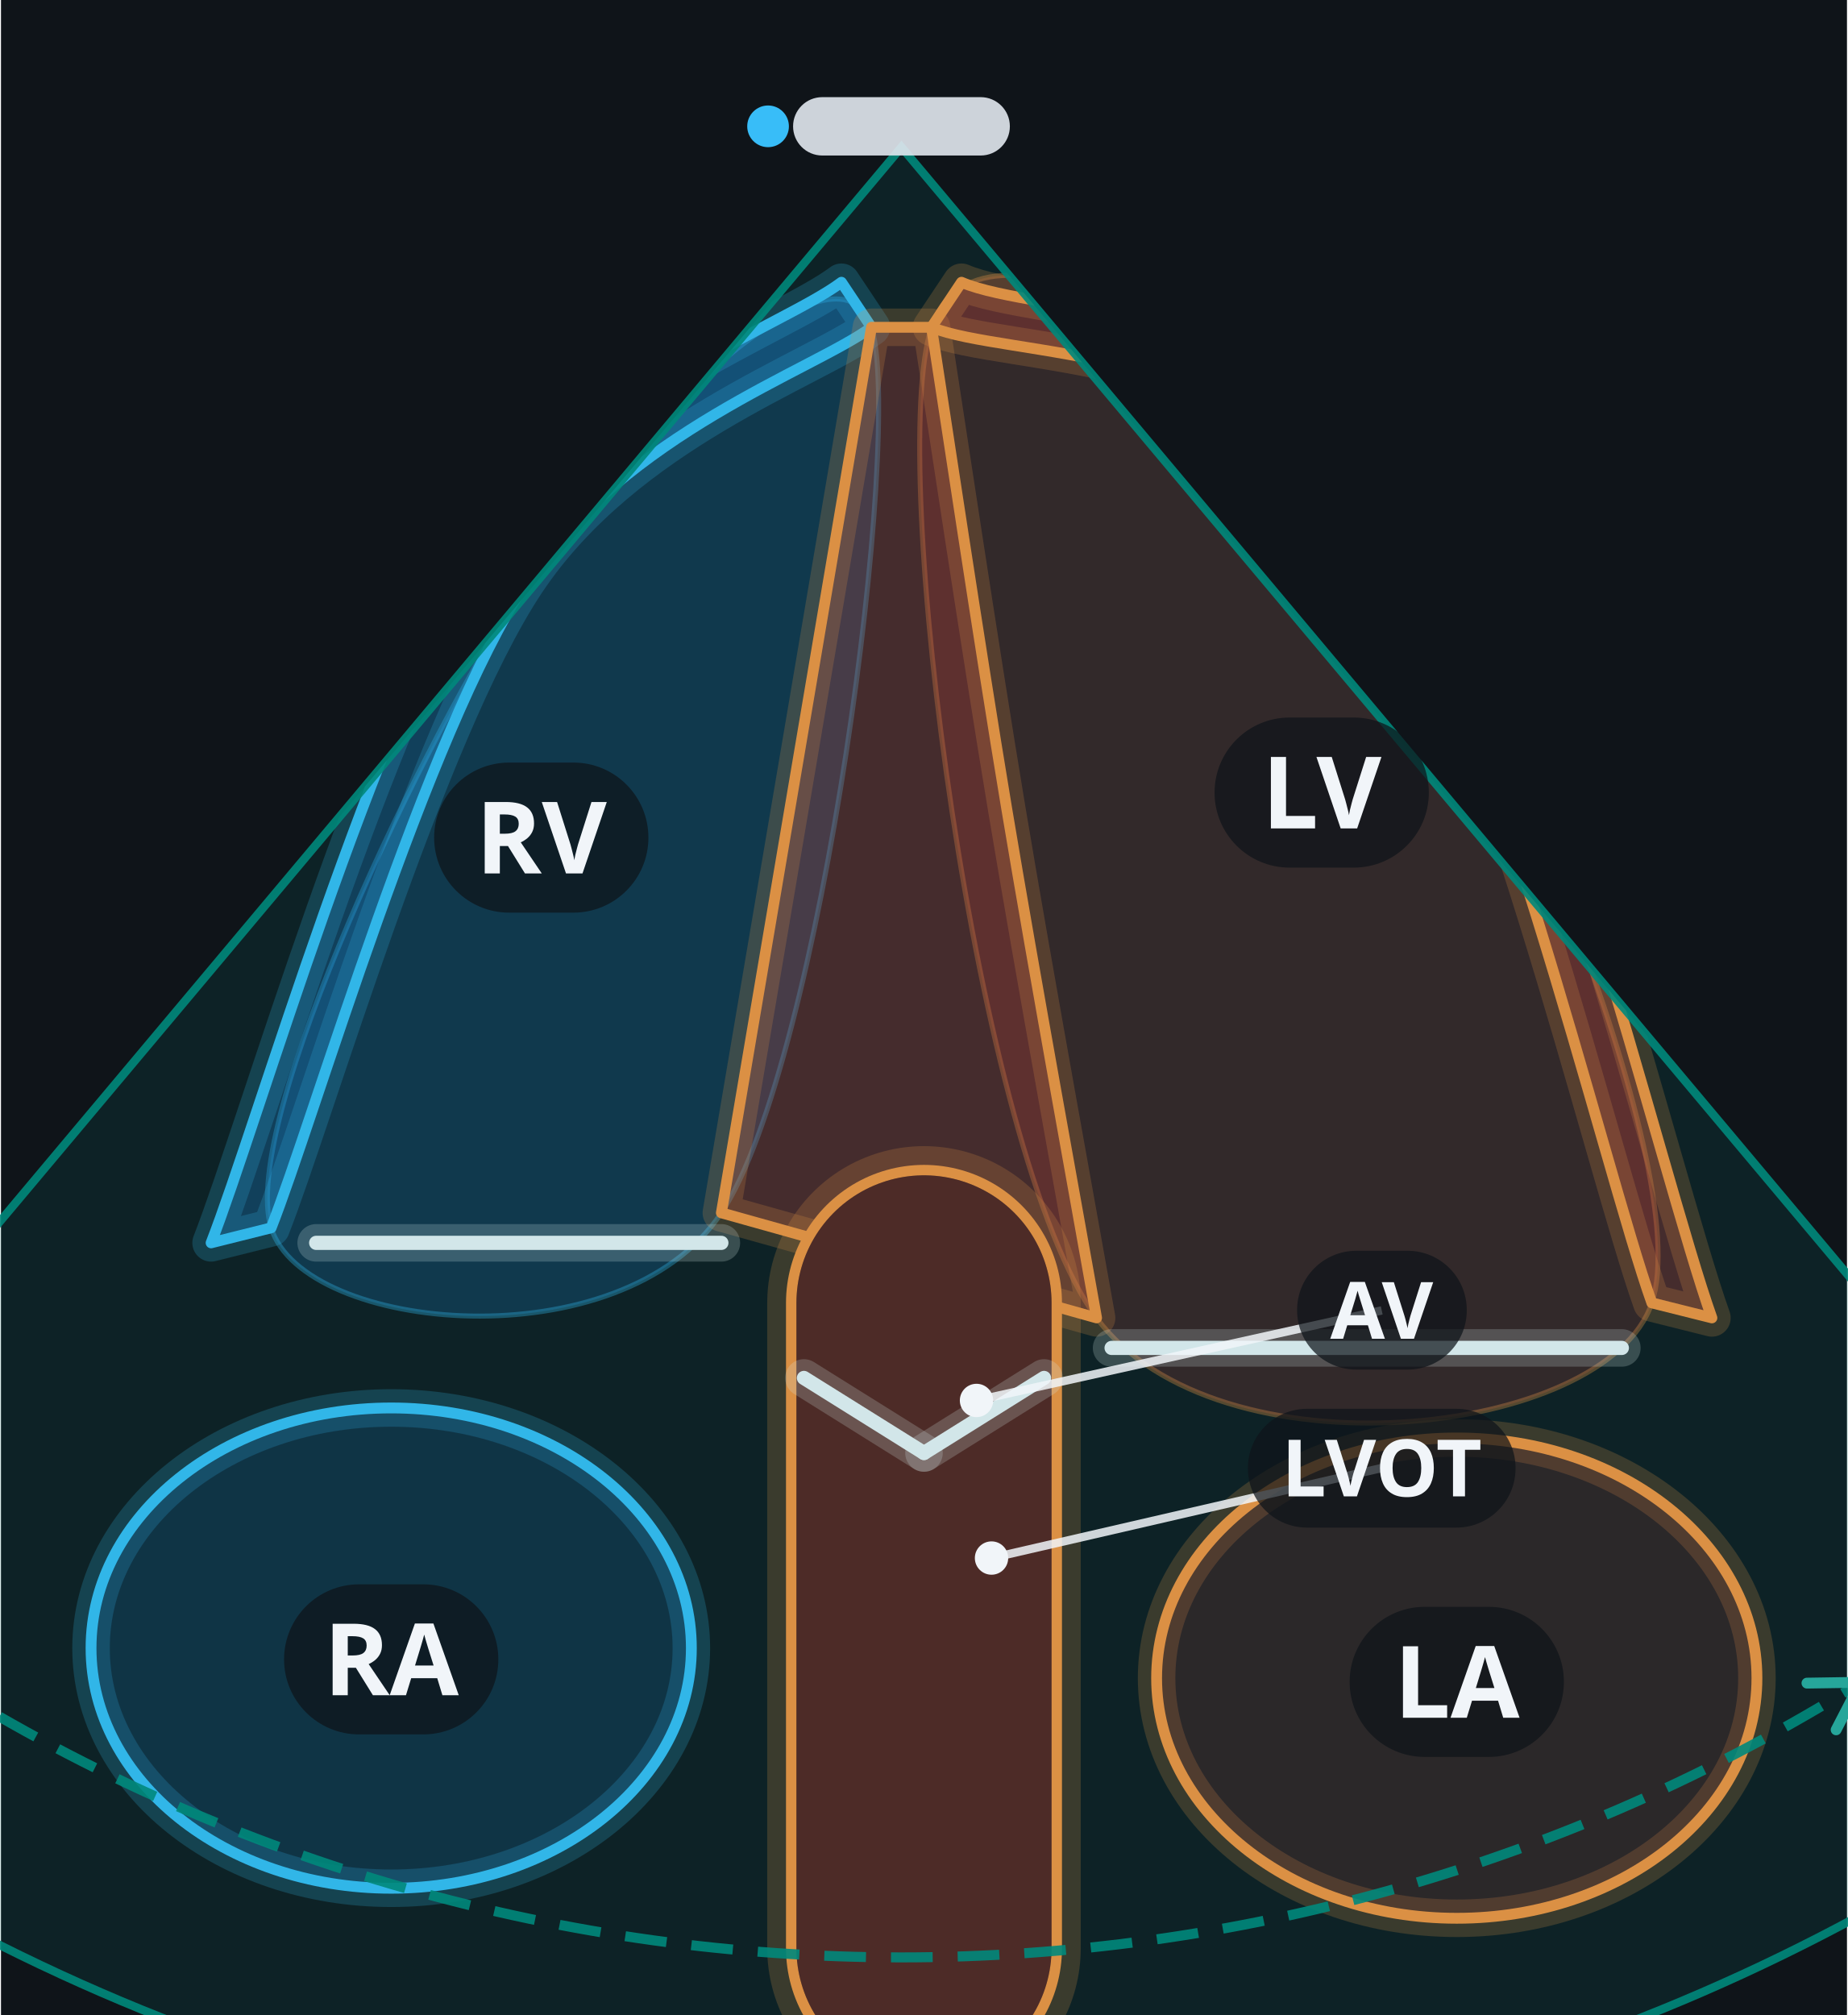
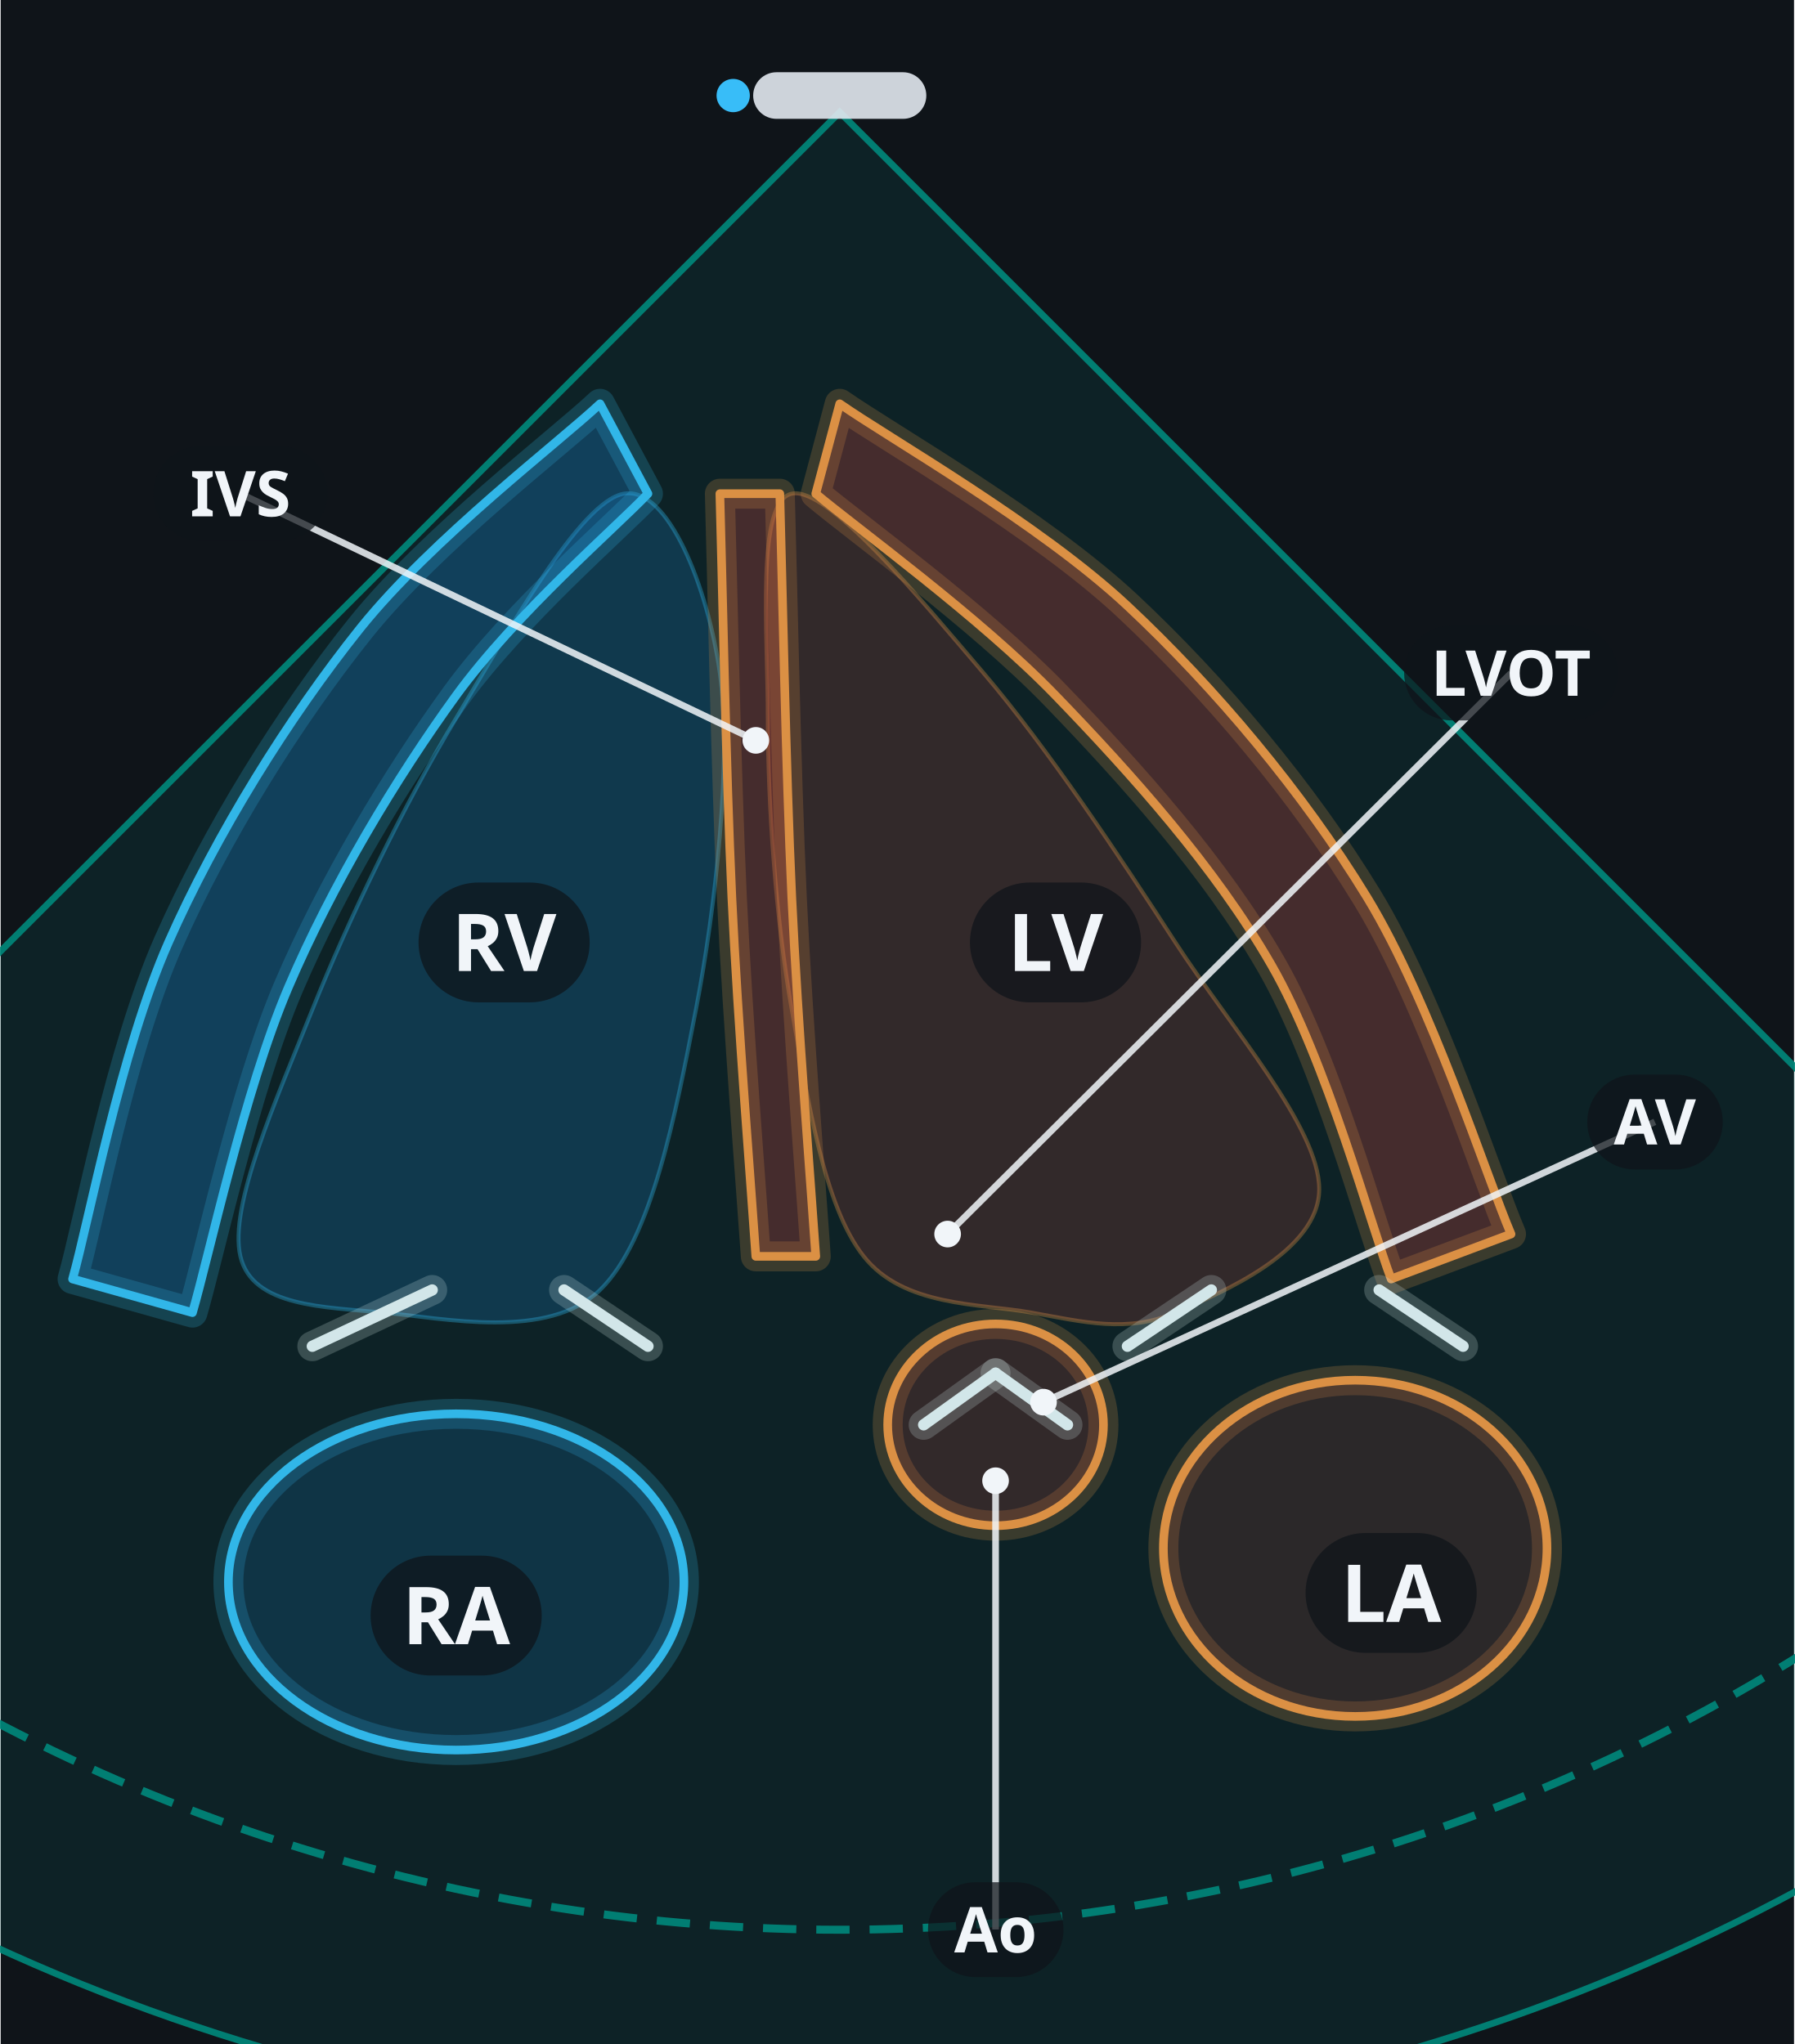
- <svg xmlns="http://www.w3.org/2000/svg" width="443" height="483" viewBox="144.0 4.3 442.8 483.3">
+ <svg xmlns="http://www.w3.org/2000/svg" width="539" height="614" viewBox="122.4 0.0 538.6 614.0">
  <defs>
    <clipPath id="sector">
-       <path d="M 360.0 39.6 L 49.9 409.1 A 482.4 482.4 0 0 0 670.1 409.1 Z" />
+       <path d="M 374.4 33.7 L -54.5 462.6 A 606.6 606.6 0 0 0 803.3 462.6 Z" />
    </clipPath>
  </defs>
-   <rect x="144.0" y="4.3" width="442.8" height="483.3" fill="#0F1419" />
+   <rect x="122.4" y="0.0" width="538.6" height="614.0" fill="#0F1419" />
  <g clip-path="url(#sector)">
-     <path d="M 352.8 82.8 C 345.0 57.6 294.0 108.0 270.0 144.0 C 246.0 180.0 201.0 273.6 208.8 298.8 C 216.6 324.0 292.8 331.2 316.8 295.2 C 340.8 259.2 360.6 108.0 352.8 82.8 Z" fill="#1E88E5" fill-opacity="0.22" stroke="#38BDF8" stroke-opacity="0.35" stroke-width="1.2" />
-     <path d="M 367.2 82.8 C 378.0 50.4 442.8 87.0 471.6 126.0 C 500.4 165.0 550.8 284.4 540.0 316.8 C 529.2 349.2 435.6 359.4 406.8 320.4 C 378.0 281.4 356.4 115.2 367.2 82.8 Z" fill="#E53935" fill-opacity="0.2" stroke="#FB923C" stroke-opacity="0.35" stroke-width="1.2" />
-     <ellipse cx="237.6" cy="399.6" rx="72.0" ry="57.6" fill="none" stroke="#38BDF8" stroke-opacity="0.22" stroke-width="9.0" />
-     <ellipse cx="237.6" cy="399.6" rx="72.0" ry="57.6" fill="#1E88E5" fill-opacity="0.18" stroke="#38BDF8" stroke-opacity="1.0" stroke-width="2.6" />
-     <ellipse cx="493.2" cy="406.8" rx="72.0" ry="57.6" fill="none" stroke="#FB923C" stroke-opacity="0.22" stroke-width="9.0" />
-     <ellipse cx="493.2" cy="406.8" rx="72.0" ry="57.6" fill="#E53935" fill-opacity="0.16" stroke="#FB923C" stroke-opacity="1.0" stroke-width="2.6" />
-     <path d="M 345.6 72.0 C 331.2 82.8 284.4 98.4 259.2 136.8 C 234.0 175.2 205.2 274.8 194.4 302.4 L 208.8 298.8 C 219.0 273.0 246.0 180.0 270.0 144.0 C 294.0 108.0 339.0 93.0 352.8 82.8 Z" fill="#1E88E5" fill-opacity="0.3" stroke="#38BDF8" stroke-opacity="0.22" stroke-width="9.0" stroke-linejoin="round" stroke-linecap="round" />
-     <path d="M 345.6 72.0 C 331.2 82.8 284.4 98.4 259.2 136.8 C 234.0 175.2 205.2 274.8 194.4 302.4 L 208.8 298.8 C 219.0 273.0 246.0 180.0 270.0 144.0 C 294.0 108.0 339.0 93.0 352.8 82.8 Z" fill="none" stroke="#38BDF8" stroke-width="2.6" stroke-linejoin="round" stroke-linecap="round" />
-     <path d="M 352.8 82.8 C 349.8 100.5 340.8 153.6 334.8 189.0 C 328.8 224.4 319.8 277.5 316.8 295.2 L 406.8 320.4 C 403.2 300.0 391.8 237.6 385.2 198.0 C 378.6 158.4 370.2 102.0 367.2 82.8 Z" fill="#E53935" fill-opacity="0.3" stroke="#FB923C" stroke-opacity="0.22" stroke-width="9.0" stroke-linejoin="round" stroke-linecap="round" />
-     <path d="M 352.8 82.8 C 349.8 100.5 340.8 153.6 334.8 189.0 C 328.8 224.4 319.8 277.5 316.8 295.2 L 406.8 320.4 C 403.2 300.0 391.8 237.6 385.2 198.0 C 378.6 158.4 370.2 102.0 367.2 82.8 Z" fill="none" stroke="#FB923C" stroke-width="2.6" stroke-linejoin="round" stroke-linecap="round" />
-     <path d="M 374.4 72.0 C 392.4 79.8 452.4 77.4 482.4 118.8 C 512.4 160.2 542.4 286.8 554.4 320.4 L 540.0 316.8 C 528.6 285.0 500.4 165.0 471.6 126.0 C 442.8 87.0 384.6 90.0 367.2 82.8 Z" fill="#E53935" fill-opacity="0.3" stroke="#FB923C" stroke-opacity="0.22" stroke-width="9.0" stroke-linejoin="round" stroke-linecap="round" />
-     <path d="M 374.4 72.0 C 392.4 79.8 452.4 77.4 482.4 118.8 C 512.4 160.2 542.4 286.8 554.4 320.4 L 540.0 316.8 C 528.6 285.0 500.4 165.0 471.6 126.0 C 442.8 87.0 384.6 90.0 367.2 82.8 Z" fill="none" stroke="#FB923C" stroke-width="2.6" stroke-linejoin="round" stroke-linecap="round" />
-     <path d="M 365.4 316.8 L 365.4 471.6" fill="none" stroke="#FB923C" stroke-opacity="0.22" stroke-width="75.2" stroke-linecap="round" />
-     <path d="M 365.4 316.8 L 365.4 471.6" fill="none" stroke="#FB923C" stroke-width="66.2" stroke-linecap="round" />
-     <path d="M 365.4 316.8 L 365.4 471.6" fill="none" stroke="#2A1512" stroke-width="61.2" stroke-linecap="round" />
-     <path d="M 365.4 316.8 L 365.4 471.6" fill="none" stroke="#E53935" stroke-opacity="0.25" stroke-width="61.2" stroke-linecap="round" />
-     <path d="M 219.6 302.4 L 316.8 302.4" fill="none" fill-opacity="0.0" stroke="#F1F5F9" stroke-opacity="0.22" stroke-width="9.0" stroke-linejoin="round" stroke-linecap="round" />
-     <path d="M 219.6 302.4 L 316.8 302.4" fill="none" stroke="#F1F5F9" stroke-width="3.4" stroke-linejoin="round" stroke-linecap="round" />
-     <path d="M 410.4 327.6 L 532.8 327.6" fill="none" fill-opacity="0.0" stroke="#F1F5F9" stroke-opacity="0.22" stroke-width="9.0" stroke-linejoin="round" stroke-linecap="round" />
-     <path d="M 410.4 327.6 L 532.8 327.6" fill="none" stroke="#F1F5F9" stroke-width="3.4" stroke-linejoin="round" stroke-linecap="round" />
-     <path d="M 336.6 334.8 L 365.4 352.8" fill="none" fill-opacity="0.0" stroke="#F1F5F9" stroke-opacity="0.22" stroke-width="9.0" stroke-linejoin="round" stroke-linecap="round" />
-     <path d="M 336.6 334.8 L 365.4 352.8" fill="none" stroke="#F1F5F9" stroke-width="3.4" stroke-linejoin="round" stroke-linecap="round" />
-     <path d="M 394.2 334.8 L 365.4 352.8" fill="none" fill-opacity="0.0" stroke="#F1F5F9" stroke-opacity="0.22" stroke-width="9.0" stroke-linejoin="round" stroke-linecap="round" />
-     <path d="M 394.2 334.8 L 365.4 352.8" fill="none" stroke="#F1F5F9" stroke-width="3.4" stroke-linejoin="round" stroke-linecap="round" />
+     <path d="M 309.6 148.3 C 296.4 150.5 274.8 189.8 259.2 215.7 C 243.6 241.5 226.8 276.3 216.0 303.3 C 205.2 330.3 190.8 362.3 194.4 377.4 C 198.0 392.6 219.6 392.6 237.6 394.3 C 255.6 396.0 286.8 402.7 302.4 387.5 C 318.0 372.4 325.2 334.2 331.2 303.3 C 337.2 272.4 342.0 228.0 338.4 202.2 C 334.8 176.4 322.8 146.0 309.6 148.3 Z" fill="#1E88E5" fill-opacity="0.22" stroke="#38BDF8" stroke-opacity="0.35" stroke-width="1.2" />
+     <path d="M 360.0 148.3 C 370.8 146.0 398.4 179.7 417.6 202.2 C 436.8 224.7 458.4 257.2 475.2 283.1 C 492.0 308.9 518.4 338.7 518.4 357.2 C 518.4 375.8 489.6 388.1 475.2 394.3 C 460.8 400.5 447.6 397.1 432.0 394.3 C 416.4 391.5 393.6 392.6 381.6 377.4 C 369.6 362.3 364.8 330.3 360.0 303.3 C 355.2 276.3 352.8 241.5 352.8 215.7 C 352.8 189.8 349.2 150.5 360.0 148.3 Z" fill="#E53935" fill-opacity="0.2" stroke="#FB923C" stroke-opacity="0.35" stroke-width="1.2" />
+     <ellipse cx="259.2" cy="475.2" rx="68.4" ry="50.5" fill="none" stroke="#38BDF8" stroke-opacity="0.22" stroke-width="9.0" />
+     <ellipse cx="259.2" cy="475.2" rx="68.4" ry="50.5" fill="#1E88E5" fill-opacity="0.18" stroke="#38BDF8" stroke-opacity="1.0" stroke-width="2.6" />
+     <ellipse cx="529.2" cy="465.1" rx="57.6" ry="50.5" fill="none" stroke="#FB923C" stroke-opacity="0.22" stroke-width="9.0" />
+     <ellipse cx="529.2" cy="465.1" rx="57.6" ry="50.5" fill="#E53935" fill-opacity="0.16" stroke="#FB923C" stroke-opacity="1.0" stroke-width="2.6" />
+     <path d="M 302.4 121.3 C 290.4 132.6 252.0 161.8 230.4 188.7 C 208.8 215.7 187.2 250.5 172.8 283.1 C 158.4 315.7 148.8 367.3 144.0 384.2 L 180.0 394.3 C 184.8 378.0 195.6 327.5 208.8 296.6 C 222.0 265.7 241.2 233.7 259.2 208.9 C 277.2 184.2 307.2 158.4 316.8 148.3 Z" fill="#1E88E5" fill-opacity="0.3" stroke="#38BDF8" stroke-opacity="0.22" stroke-width="9.0" stroke-linejoin="round" stroke-linecap="round" />
+     <path d="M 302.4 121.3 C 290.4 132.6 252.0 161.8 230.4 188.7 C 208.8 215.7 187.2 250.5 172.8 283.1 C 158.4 315.7 148.8 367.3 144.0 384.2 L 180.0 394.3 C 184.8 378.0 195.6 327.5 208.8 296.6 C 222.0 265.7 241.2 233.7 259.2 208.9 C 277.2 184.2 307.2 158.4 316.8 148.3 Z" fill="none" stroke="#38BDF8" stroke-width="2.6" stroke-linejoin="round" stroke-linecap="round" />
+     <path d="M 338.4 148.3 C 339.0 168.5 340.2 231.4 342.0 269.6 C 343.8 307.8 348.0 359.5 349.2 377.4 L 367.2 377.4 C 366.0 359.5 361.8 307.8 360.0 269.6 C 358.2 231.4 357.0 168.5 356.4 148.3 Z" fill="#E53935" fill-opacity="0.3" stroke="#FB923C" stroke-opacity="0.22" stroke-width="9.0" stroke-linejoin="round" stroke-linecap="round" />
+     <path d="M 338.4 148.3 C 339.0 168.5 340.2 231.4 342.0 269.6 C 343.8 307.8 348.0 359.5 349.2 377.4 L 367.2 377.4 C 366.0 359.5 361.8 307.8 360.0 269.6 C 358.2 231.4 357.0 168.5 356.4 148.3 Z" fill="none" stroke="#FB923C" stroke-width="2.6" stroke-linejoin="round" stroke-linecap="round" />
+     <path d="M 374.4 121.3 C 388.8 131.4 434.4 157.3 460.8 182.0 C 487.2 206.7 513.6 238.1 532.8 269.6 C 552.0 301.1 568.8 353.9 576.0 370.7 L 540.0 384.2 C 534.0 368.5 520.8 319.0 504.0 289.8 C 487.2 260.6 462.0 232.5 439.2 208.9 C 416.4 185.3 379.2 158.4 367.2 148.3 Z" fill="#E53935" fill-opacity="0.3" stroke="#FB923C" stroke-opacity="0.22" stroke-width="9.0" stroke-linejoin="round" stroke-linecap="round" />
+     <path d="M 374.4 121.3 C 388.8 131.4 434.4 157.3 460.8 182.0 C 487.2 206.7 513.6 238.1 532.8 269.6 C 552.0 301.1 568.8 353.9 576.0 370.7 L 540.0 384.2 C 534.0 368.5 520.8 319.0 504.0 289.8 C 487.2 260.6 462.0 232.5 439.2 208.9 C 416.4 185.3 379.2 158.4 367.2 148.3 Z" fill="none" stroke="#FB923C" stroke-width="2.6" stroke-linejoin="round" stroke-linecap="round" />
+     <ellipse cx="421.2" cy="428.0" rx="32.4" ry="30.3" fill="none" stroke="#FB923C" stroke-opacity="0.22" stroke-width="9.0" />
+     <ellipse cx="421.2" cy="428.0" rx="32.4" ry="30.3" fill="#E53935" fill-opacity="0.2" stroke="#FB923C" stroke-opacity="1.0" stroke-width="2.6" />
+     <path d="M 216.0 404.4 L 252.0 387.5" fill="none" fill-opacity="0.0" stroke="#F1F5F9" stroke-opacity="0.22" stroke-width="9.0" stroke-linejoin="round" stroke-linecap="round" />
+     <path d="M 216.0 404.4 L 252.0 387.5" fill="none" stroke="#F1F5F9" stroke-width="3.4" stroke-linejoin="round" stroke-linecap="round" />
+     <path d="M 316.8 404.4 L 291.6 387.5" fill="none" fill-opacity="0.0" stroke="#F1F5F9" stroke-opacity="0.22" stroke-width="9.0" stroke-linejoin="round" stroke-linecap="round" />
+     <path d="M 316.8 404.4 L 291.6 387.5" fill="none" stroke="#F1F5F9" stroke-width="3.4" stroke-linejoin="round" stroke-linecap="round" />
+     <path d="M 460.8 404.4 L 486.0 387.5" fill="none" fill-opacity="0.0" stroke="#F1F5F9" stroke-opacity="0.22" stroke-width="9.0" stroke-linejoin="round" stroke-linecap="round" />
+     <path d="M 460.8 404.4 L 486.0 387.5" fill="none" stroke="#F1F5F9" stroke-width="3.4" stroke-linejoin="round" stroke-linecap="round" />
+     <path d="M 561.6 404.4 L 536.4 387.5" fill="none" fill-opacity="0.0" stroke="#F1F5F9" stroke-opacity="0.22" stroke-width="9.0" stroke-linejoin="round" stroke-linecap="round" />
+     <path d="M 561.6 404.4 L 536.4 387.5" fill="none" stroke="#F1F5F9" stroke-width="3.4" stroke-linejoin="round" stroke-linecap="round" />
+     <path d="M 399.6 428.0 L 421.2 412.5" fill="none" fill-opacity="0.0" stroke="#F1F5F9" stroke-opacity="0.22" stroke-width="9.0" stroke-linejoin="round" stroke-linecap="round" />
+     <path d="M 399.6 428.0 L 421.2 412.5" fill="none" stroke="#F1F5F9" stroke-width="3.4" stroke-linejoin="round" stroke-linecap="round" />
+     <path d="M 442.8 428.0 L 421.2 412.5" fill="none" fill-opacity="0.0" stroke="#F1F5F9" stroke-opacity="0.22" stroke-width="9.0" stroke-linejoin="round" stroke-linecap="round" />
+     <path d="M 442.8 428.0 L 421.2 412.5" fill="none" stroke="#F1F5F9" stroke-width="3.4" stroke-linejoin="round" stroke-linecap="round" />
  </g>
-   <path d="M 360.0 39.6 L 49.9 409.1 A 482.4 482.4 0 0 0 670.1 409.1 Z" fill="#00897B" fill-opacity="0.13" stroke="#00897B" stroke-opacity="0.9" stroke-width="2" />
-   <path d="M 129.9 407.8 A 434.2 434.2 0 0 0 590.1 407.8" fill="none" stroke="#00897B" stroke-opacity="0.9" stroke-width="2.4" stroke-dasharray="10 6" />
-   <path d="M 584.2 419.2 L 590.1 407.8 L 577.2 408.0" fill="none" stroke="#26A69A" stroke-width="2.6" stroke-linecap="round" stroke-linejoin="round" />
-   <rect x="334.0" y="27.6" width="52" height="14" rx="7" fill="#E2E8F0" fill-opacity="0.9" />
-   <circle cx="328.0" cy="34.6" r="5" fill="#38BDF8" />
-   <path d="M 475.2 356.4 L 381.6 378.0" stroke="#F1F5F9" stroke-opacity="0.85" stroke-width="2" fill="none" />
-   <circle cx="381.6" cy="378.0" r="4" fill="#F1F5F9" />
-   <path d="M 475.2 318.6 L 378.0 340.2" stroke="#F1F5F9" stroke-opacity="0.85" stroke-width="2" fill="none" />
-   <circle cx="378.0" cy="340.2" r="4" fill="#F1F5F9" />
-   <rect x="435.1" y="176.4" width="51.4" height="36.0" rx="18.0" fill="#0F1419" fill-opacity="0.72" />
-   <text x="460.8" y="203.0" font-family="sans-serif" font-weight="700" font-size="24" fill="#F1F5F9" text-anchor="middle">LV</text>
-   <rect x="247.9" y="187.2" width="51.4" height="36.0" rx="18.0" fill="#0F1419" fill-opacity="0.72" />
-   <text x="273.6" y="213.8" font-family="sans-serif" font-weight="700" font-size="24" fill="#F1F5F9" text-anchor="middle">RV</text>
-   <rect x="211.9" y="384.3" width="51.4" height="36.0" rx="18.0" fill="#0F1419" fill-opacity="0.72" />
-   <text x="237.6" y="410.9" font-family="sans-serif" font-weight="700" font-size="24" fill="#F1F5F9" text-anchor="middle">RA</text>
-   <rect x="467.5" y="389.7" width="51.4" height="36.0" rx="18.0" fill="#0F1419" fill-opacity="0.72" />
-   <text x="493.2" y="416.3" font-family="sans-serif" font-weight="700" font-size="24" fill="#F1F5F9" text-anchor="middle">LA</text>
-   <rect x="443.1" y="342.2" width="64.2" height="28.5" rx="14.2" fill="#0F1419" fill-opacity="0.72" />
-   <text x="475.2" y="363.2" font-family="sans-serif" font-weight="700" font-size="19" fill="#F1F5F9" text-anchor="middle">LVOT</text>
-   <rect x="454.9" y="304.3" width="40.7" height="28.5" rx="14.2" fill="#0F1419" fill-opacity="0.72" />
-   <text x="475.2" y="325.4" font-family="sans-serif" font-weight="700" font-size="19" fill="#F1F5F9" text-anchor="middle">AV</text>
+   <path d="M 374.4 33.7 L -54.5 462.6 A 606.6 606.6 0 0 0 803.3 462.6 Z" fill="#00897B" fill-opacity="0.13" stroke="#00897B" stroke-opacity="0.9" stroke-width="2" />
+   <path d="M 53.5 475.4 A 545.9 545.9 0 0 0 695.3 475.4" fill="none" stroke="#00897B" stroke-opacity="0.9" stroke-width="2.4" stroke-dasharray="10 6" />
+   <path d="M 690.3 487.2 L 695.3 475.4 L 682.5 476.5" fill="none" stroke="#26A69A" stroke-width="2.6" stroke-linecap="round" stroke-linejoin="round" />
+   <rect x="348.4" y="21.7" width="52" height="14" rx="7" fill="#E2E8F0" fill-opacity="0.9" />
+   <circle cx="342.4" cy="28.7" r="5" fill="#38BDF8" />
+   <path d="M 194.4 148.3 L 349.2 222.4" stroke="#F1F5F9" stroke-opacity="0.85" stroke-width="2" fill="none" />
+   <circle cx="349.2" cy="222.4" r="4" fill="#F1F5F9" />
+   <path d="M 576.0 202.2 L 406.8 370.7" stroke="#F1F5F9" stroke-opacity="0.85" stroke-width="2" fill="none" />
+   <circle cx="406.8" cy="370.7" r="4" fill="#F1F5F9" />
+   <path d="M 619.2 337.0 L 435.6 421.2" stroke="#F1F5F9" stroke-opacity="0.85" stroke-width="2" fill="none" />
+   <circle cx="435.6" cy="421.2" r="4" fill="#F1F5F9" />
+   <path d="M 421.2 579.6 L 421.2 444.8" stroke="#F1F5F9" stroke-opacity="0.85" stroke-width="2" fill="none" />
+   <circle cx="421.2" cy="444.8" r="4" fill="#F1F5F9" />
+   <rect x="247.9" y="265.1" width="51.4" height="36.0" rx="18.0" fill="#0F1419" fill-opacity="0.72" />
+   <text x="273.6" y="291.7" font-family="sans-serif" font-weight="700" font-size="24" fill="#F1F5F9" text-anchor="middle">RV</text>
+   <rect x="413.5" y="265.1" width="51.4" height="36.0" rx="18.0" fill="#0F1419" fill-opacity="0.72" />
+   <text x="439.2" y="291.7" font-family="sans-serif" font-weight="700" font-size="24" fill="#F1F5F9" text-anchor="middle">LV</text>
+   <rect x="233.5" y="467.3" width="51.4" height="36.0" rx="18.0" fill="#0F1419" fill-opacity="0.72" />
+   <text x="259.2" y="493.9" font-family="sans-serif" font-weight="700" font-size="24" fill="#F1F5F9" text-anchor="middle">RA</text>
+   <rect x="514.3" y="460.5" width="51.4" height="36.0" rx="18.0" fill="#0F1419" fill-opacity="0.72" />
+   <text x="540.0" y="487.2" font-family="sans-serif" font-weight="700" font-size="24" fill="#F1F5F9" text-anchor="middle">LA</text>
+   <rect x="168.2" y="134.0" width="52.4" height="28.5" rx="14.2" fill="#0F1419" fill-opacity="0.72" />
+   <text x="194.4" y="155.1" font-family="sans-serif" font-weight="700" font-size="19" fill="#F1F5F9" text-anchor="middle">IVS</text>
+   <rect x="543.9" y="187.9" width="64.2" height="28.5" rx="14.2" fill="#0F1419" fill-opacity="0.72" />
+   <text x="576.0" y="209.0" font-family="sans-serif" font-weight="700" font-size="19" fill="#F1F5F9" text-anchor="middle">LVOT</text>
+   <rect x="598.9" y="322.8" width="40.7" height="28.5" rx="14.2" fill="#0F1419" fill-opacity="0.72" />
+   <text x="619.2" y="343.8" font-family="sans-serif" font-weight="700" font-size="19" fill="#F1F5F9" text-anchor="middle">AV</text>
+   <rect x="400.9" y="565.4" width="40.7" height="28.5" rx="14.2" fill="#0F1419" fill-opacity="0.72" />
+   <text x="421.2" y="586.5" font-family="sans-serif" font-weight="700" font-size="19" fill="#F1F5F9" text-anchor="middle">Ao</text>
</svg>
